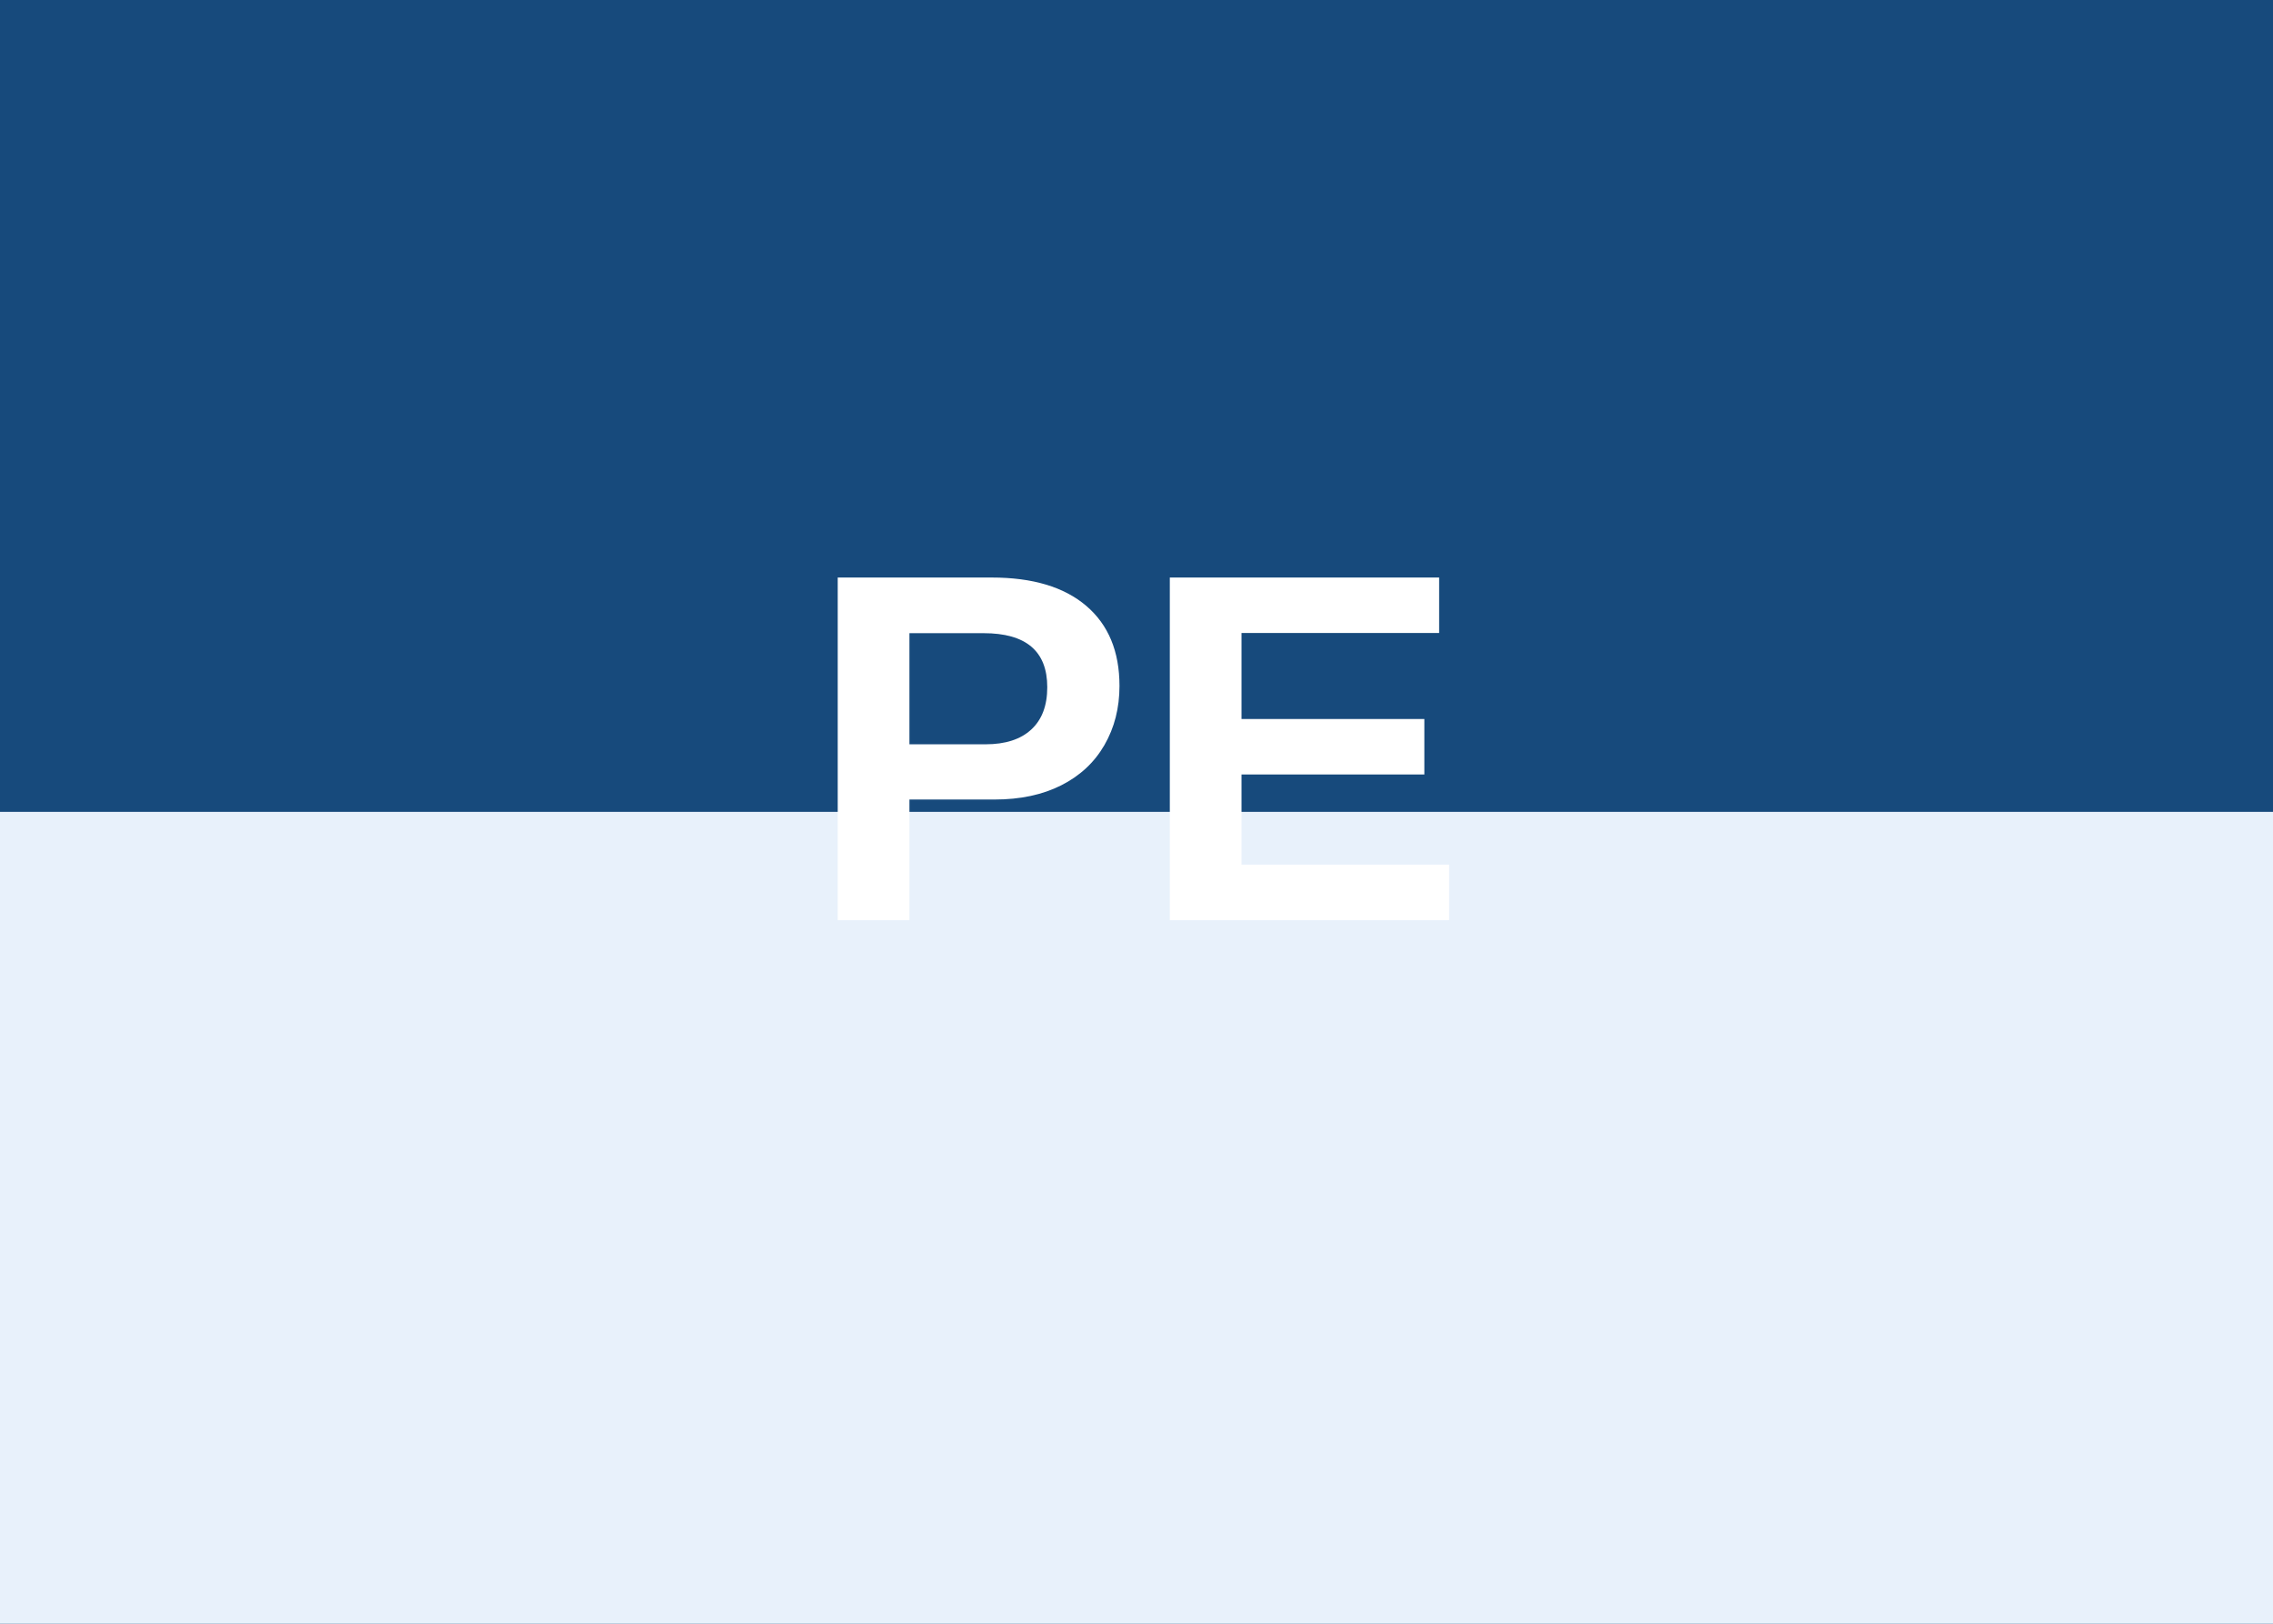
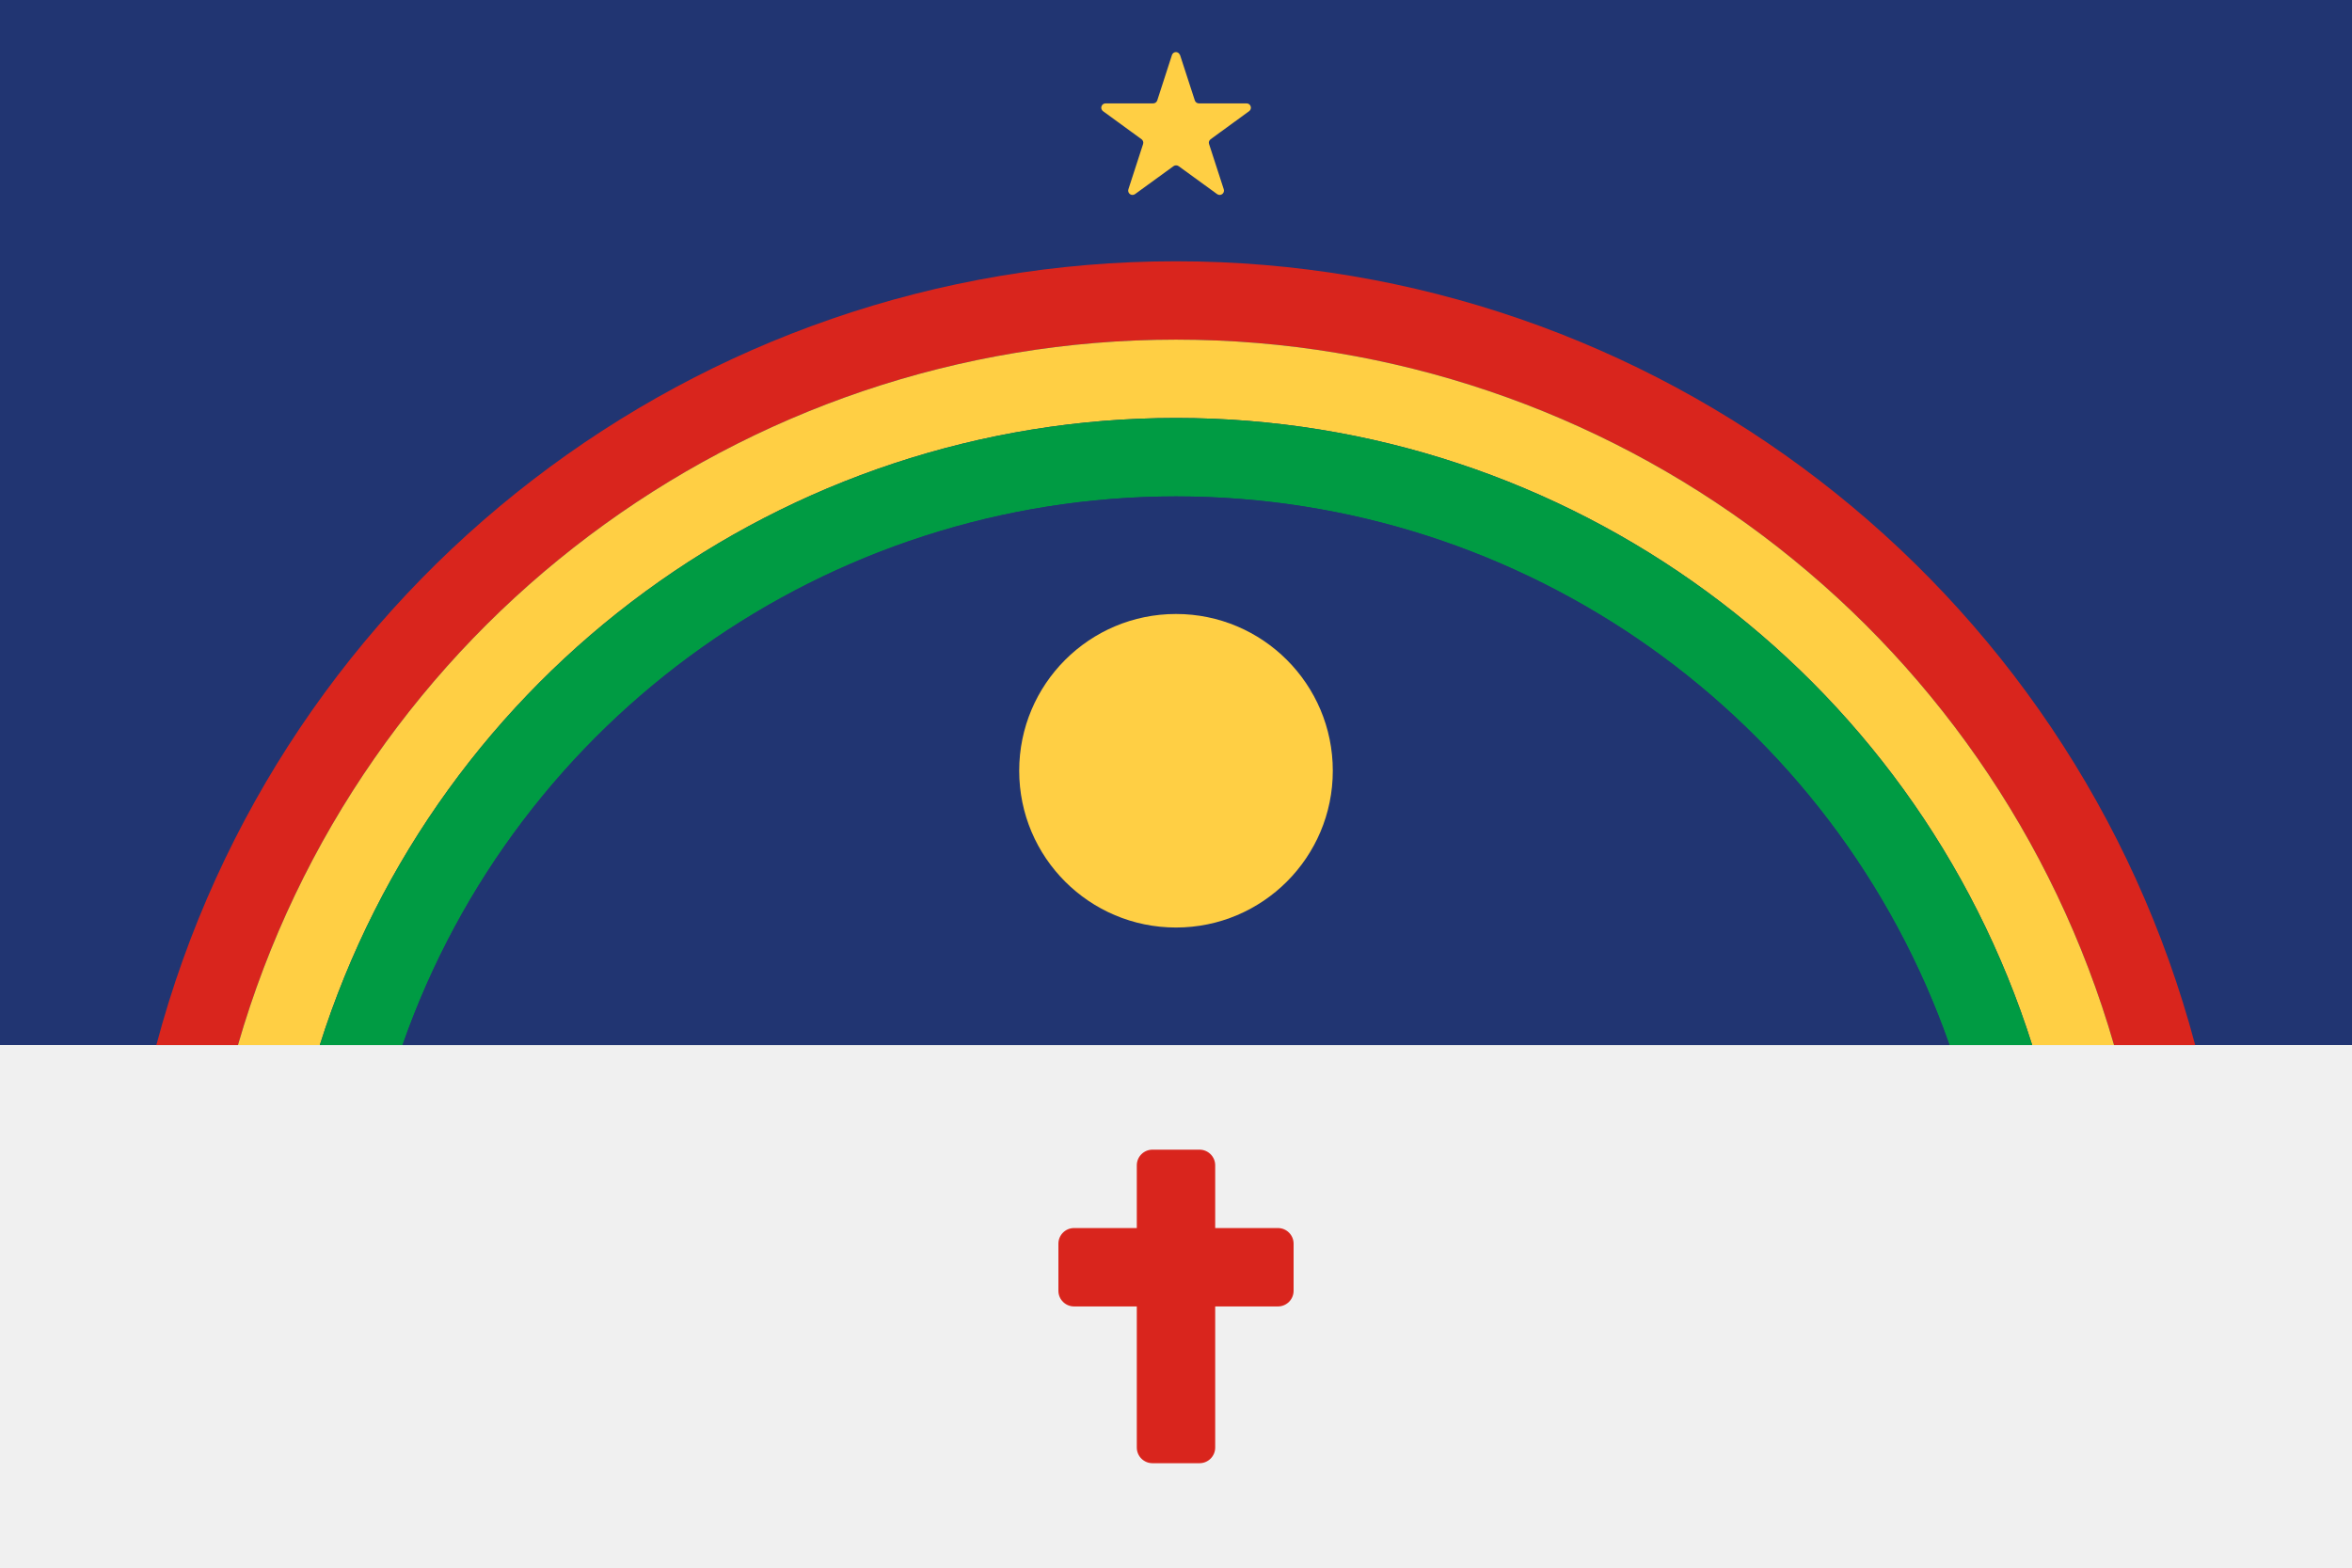
- <svg xmlns="http://www.w3.org/2000/svg" width="420" height="300" viewBox="0 0 420 300" role="img" aria-label="PE">
-   <rect width="420" height="300" fill="#174a7c" />
-   <rect y="150" width="420" height="150" fill="#e8f1fb" />
-   <text x="210" y="170" text-anchor="middle" font-family="Arial, sans-serif" font-size="92" font-weight="700" fill="#ffffff">PE</text>
+ <svg xmlns="http://www.w3.org/2000/svg" id="full" viewBox="0 0 300 200">
+   <defs>
+     <style>.cls-1{fill:#213572;}.cls-2{fill:#f0f0f0;}.cls-3{fill:#d9251d;}.cls-4{fill:#ffcf44;}.cls-5{fill:none;}.cls-6{fill:#009b43;}</style>
+   </defs>
+   <rect class="cls-1" width="300" height="133.33" />
+   <path class="cls-1" d="M150,50a100,100,0,0,0-98.61,83.33H248.61A100,100,0,0,0,150,50Z" />
+   <rect class="cls-2" y="133.33" width="300" height="66.67" />
+   <rect class="cls-3" x="135" y="156.67" width="30" height="10" rx="2" />
+   <rect class="cls-3" x="130" y="161.67" width="40" height="10" rx="2" transform="translate(316.67 16.67) rotate(90)" />
+   <path class="cls-4" d="M150.51,7l1.89,5.81a.55.55,0,0,0,.53.38H159a.55.55,0,0,1,.32,1l-4.9,3.57a.54.54,0,0,0-.2.62l1.87,5.76a.55.55,0,0,1-.85.62l-4.9-3.56a.57.57,0,0,0-.66,0l-4.9,3.56a.55.55,0,0,1-.85-.62l1.87-5.76a.55.55,0,0,0-.2-.62l-4.9-3.57a.55.55,0,0,1,.32-1h6.06a.55.55,0,0,0,.53-.38L149.49,7a.53.53,0,0,1,1,0" />
+   <circle class="cls-5" cx="150" cy="16.69" r="10" />
+   <path class="cls-3" d="M150,43.33a124.55,124.55,0,0,1,119.65,90H280a134.54,134.54,0,0,0-260.06,0H30.35A124.55,124.55,0,0,1,150,43.33Z" />
+   <path class="cls-4" d="M150,43.33a124.55,124.55,0,0,0-119.65,90H40.79a114.54,114.54,0,0,1,218.42,0h10.44A124.55,124.55,0,0,0,150,43.33Z" />
+   <path class="cls-6" d="M150,63.33a104.54,104.54,0,0,1,98.66,70h10.55a114.54,114.54,0,0,0-218.42,0H51.34A104.54,104.54,0,0,1,150,63.33Z" />
+   <path class="cls-1" d="M150,63.33a104.54,104.54,0,0,0-98.66,70H248.66A104.54,104.54,0,0,0,150,63.33Z" />
+   <circle class="cls-4" cx="150" cy="98.33" r="20" />
</svg>
